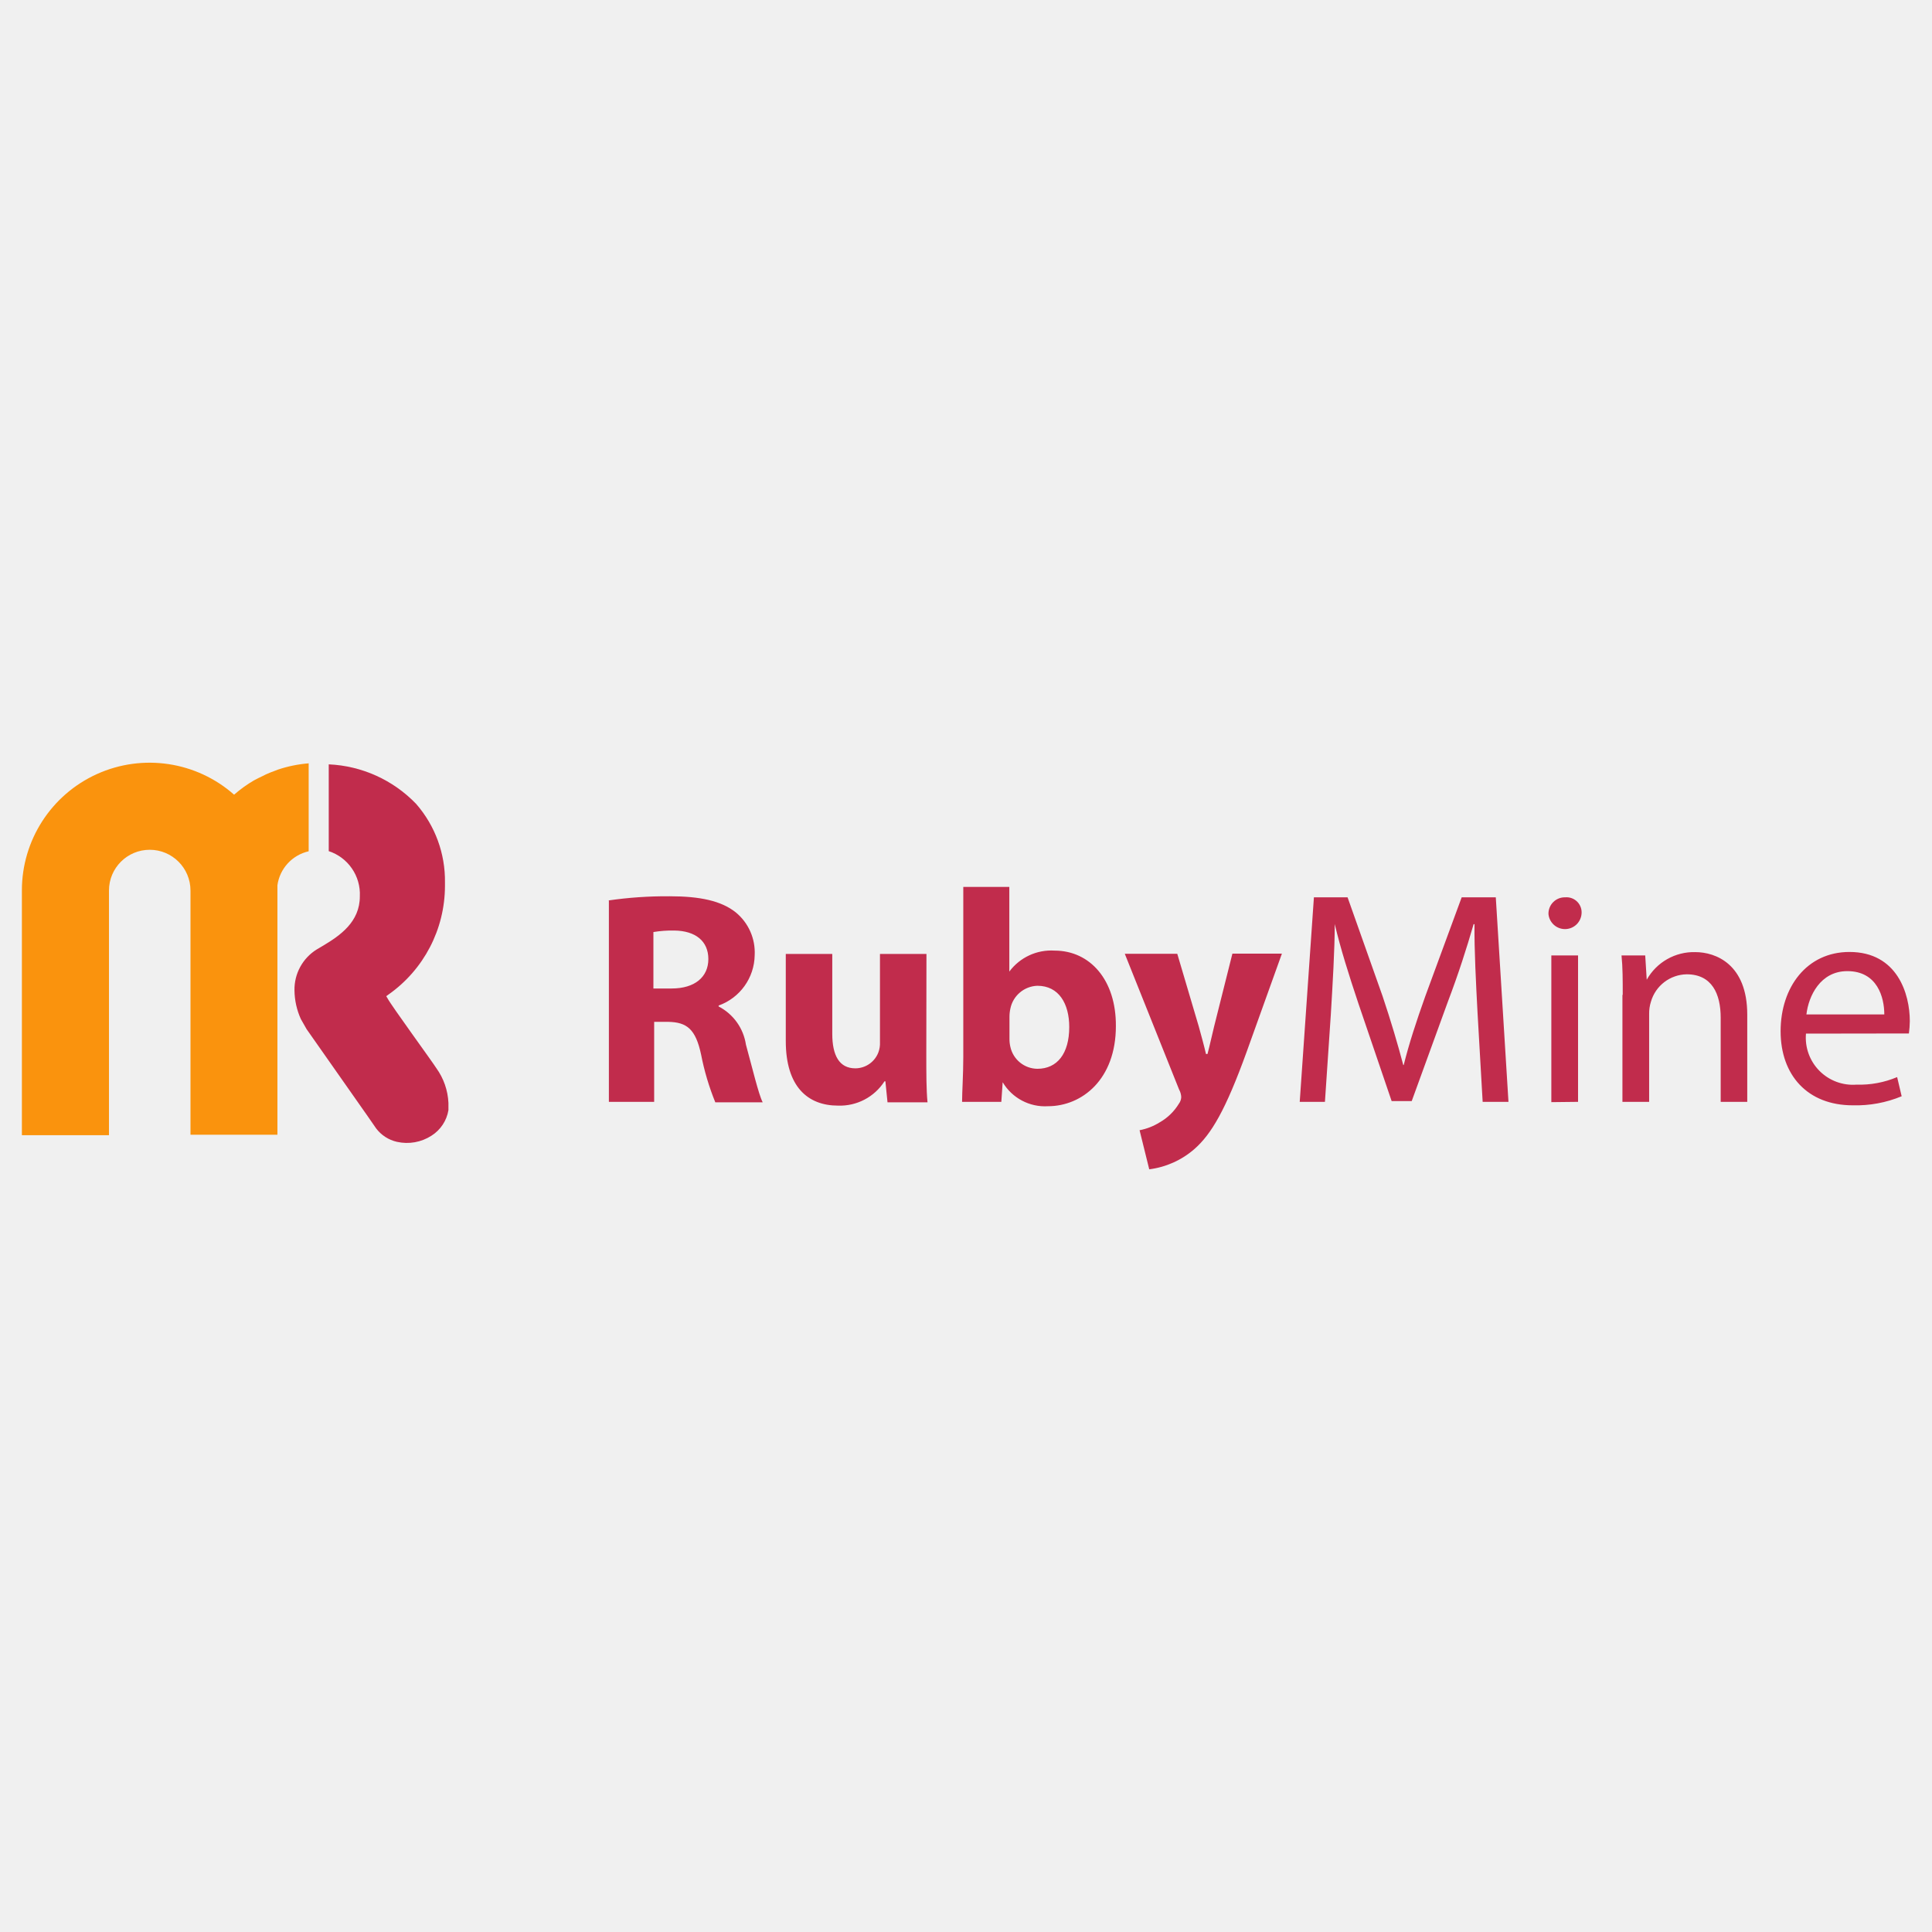
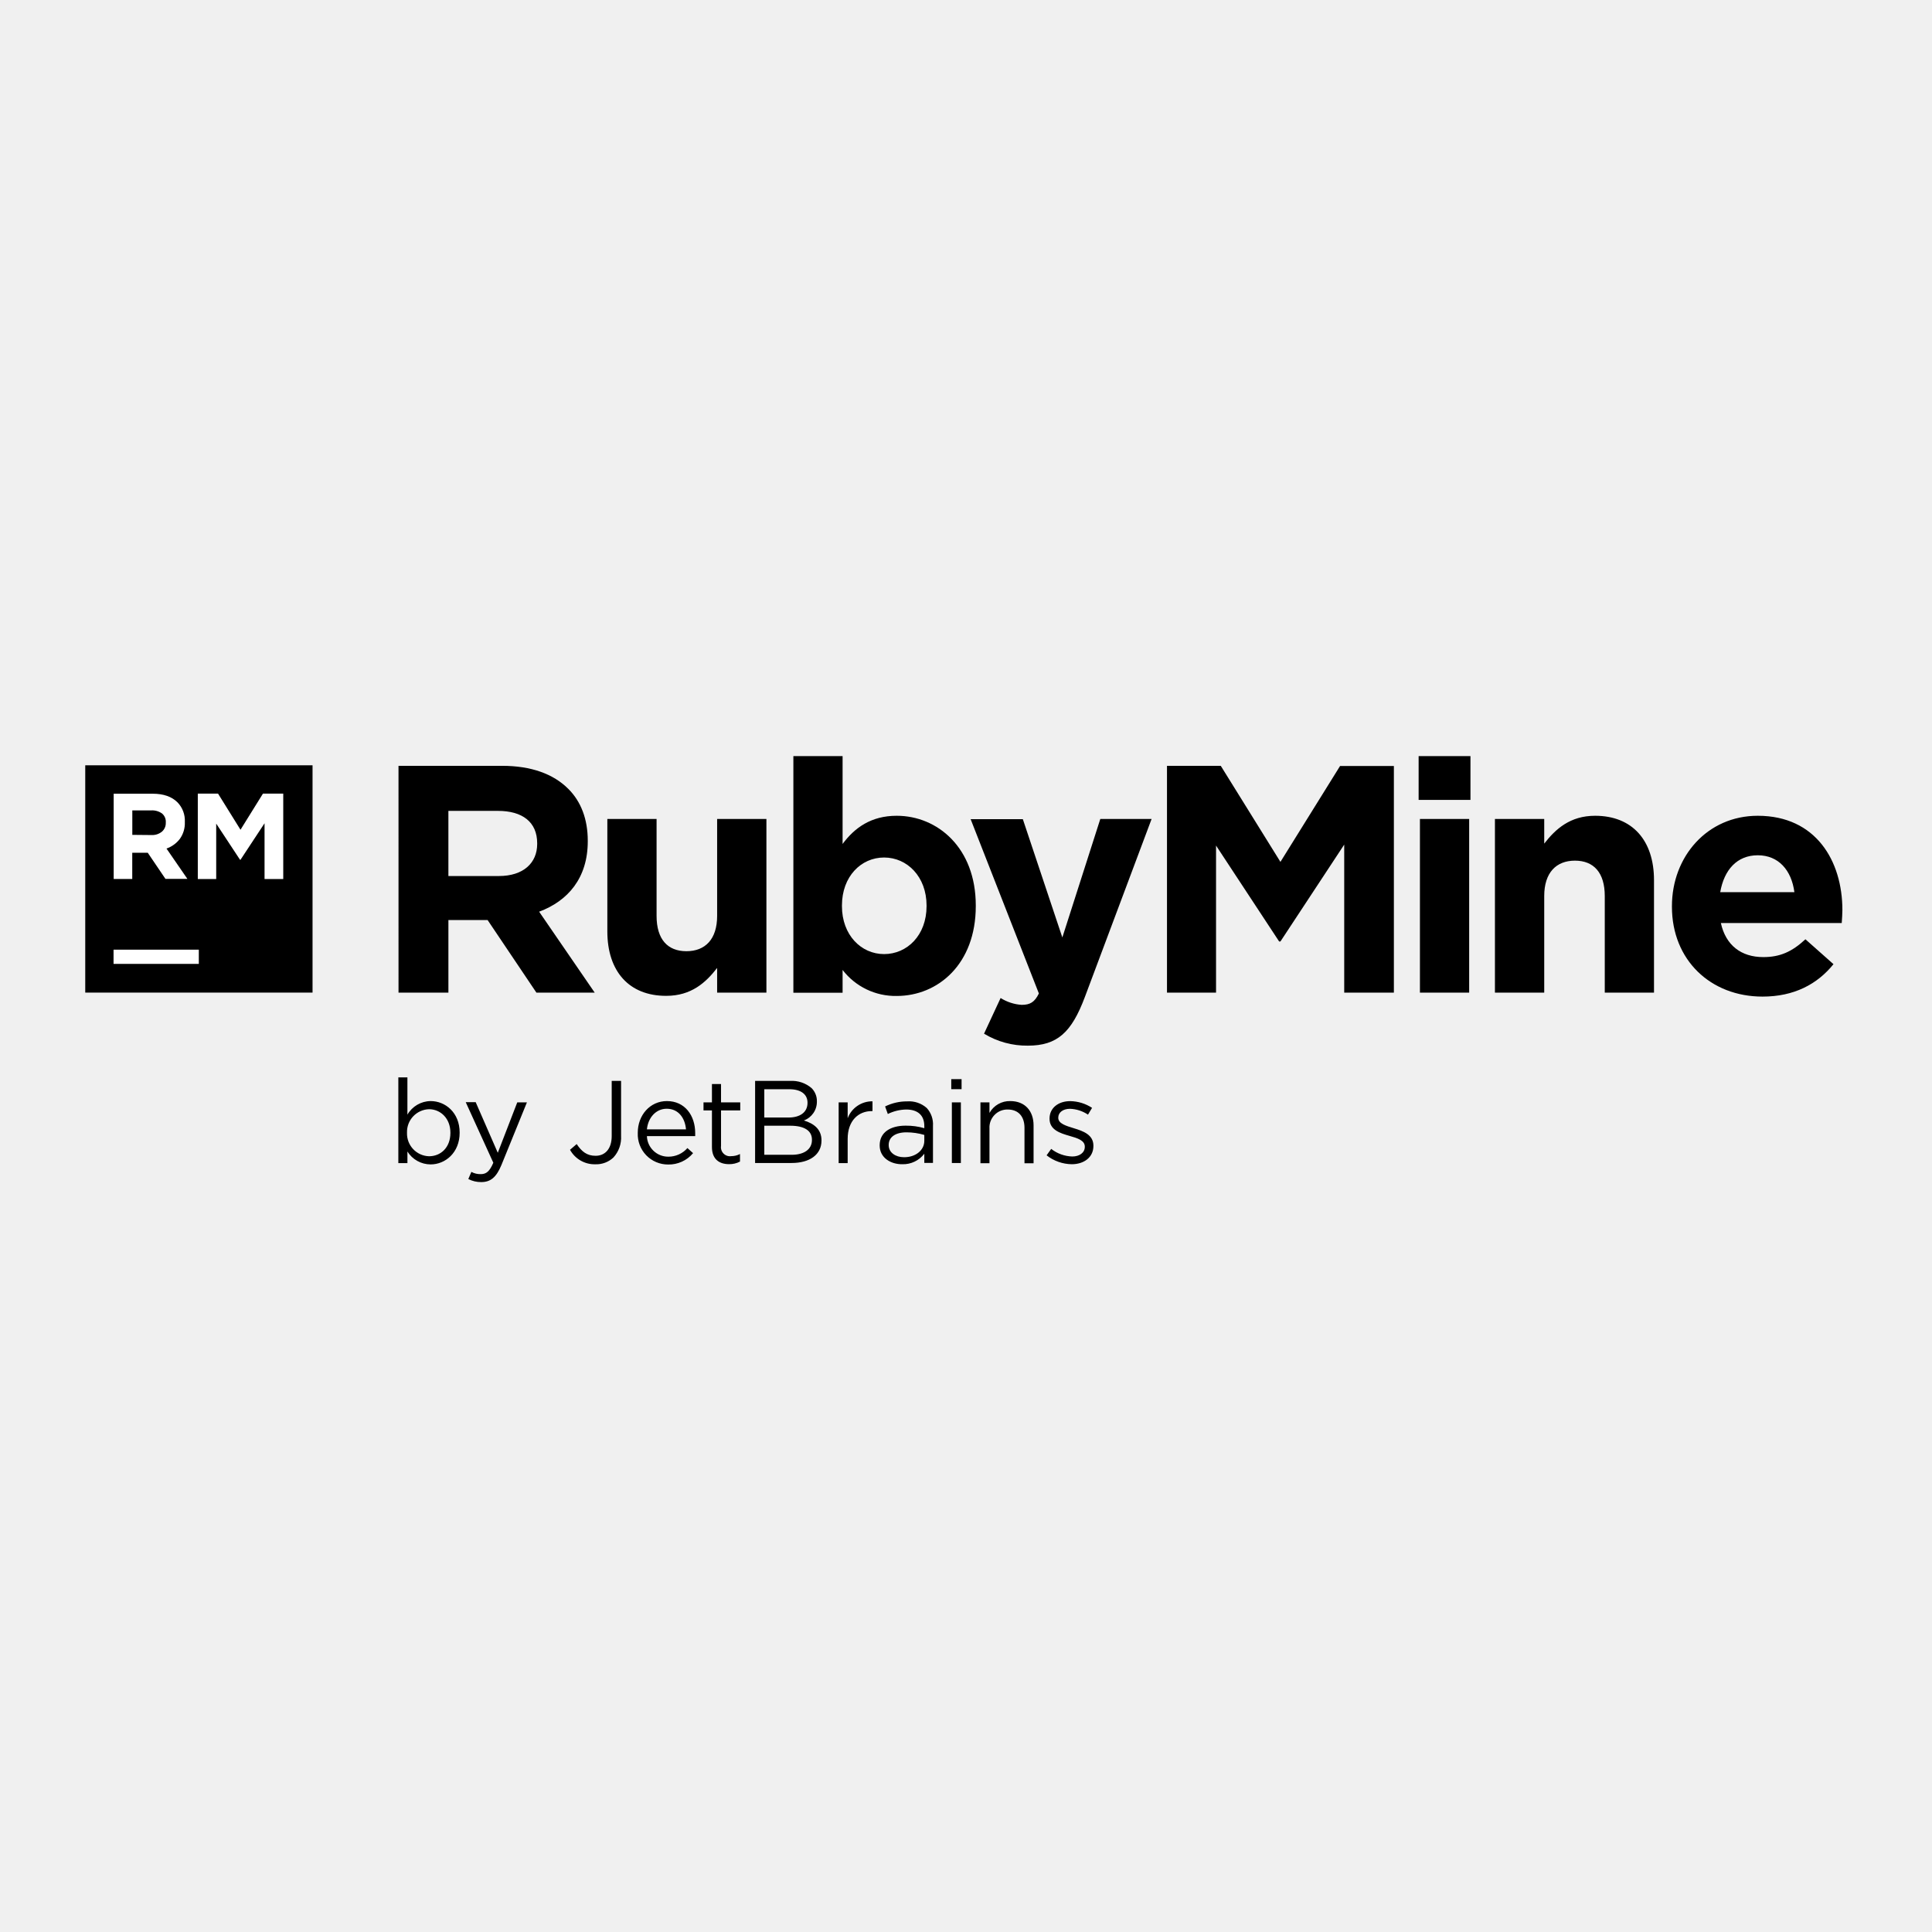
- <svg xmlns="http://www.w3.org/2000/svg" data-name="ruby mine" viewBox="0 0 128 128">
-   <path fill="#c12c4c" d="M40.29 59.66a26.92 26.92 0 014.08-.28c2 0 3.42.3 4.38 1.07A3.44 3.44 0 0150 63.28a3.6 3.6 0 01-2.39 3.34v.06a3.42 3.42 0 011.81 2.53c.42 1.53.84 3.3 1.11 3.82h-3.14a17 17 0 01-.94-3.16c-.36-1.69-.94-2.15-2.19-2.17h-.92V73h-3V59.66zm3 5.83h1.21c1.53 0 2.43-.76 2.43-1.95s-.85-1.87-2.25-1.89a7.64 7.64 0 00-1.39.1zM61.37 69.87c0 1.29 0 2.33.08 3.16H58.8l-.14-1.39h-.06a3.51 3.51 0 01-3.08 1.61c-2 0-3.46-1.25-3.46-4.28V63.2h3.08v5.29c0 1.43.46 2.29 1.53 2.29a1.64 1.64 0 001.53-1.07 1.71 1.71 0 00.1-.66V63.2h3.08zM63.74 73c0-.64.08-1.83.08-2.93V58.76h3.05v5.61a3.46 3.46 0 013-1.39c2.35 0 4.08 1.95 4.06 5 0 3.54-2.25 5.31-4.5 5.31a3.26 3.26 0 01-3-1.59l-.09 1.3zm3.14-4.18a2.23 2.23 0 00.06.54 1.85 1.85 0 001.79 1.45c1.31 0 2.11-1 2.11-2.77 0-1.53-.68-2.73-2.11-2.73a1.89 1.89 0 00-1.79 1.51 2.53 2.53 0 00-.06.56zM78 63.2l1.42 4.8c.16.58.36 1.31.48 1.83h.1c.14-.52.3-1.27.44-1.83l1.21-4.82h3.28l-2.33 6.49c-1.41 3.9-2.35 5.47-3.46 6.45a5.63 5.63 0 01-3 1.35l-.64-2.59a3.87 3.87 0 001.33-.52 3.51 3.51 0 001.27-1.23.79.79 0 00.16-.44 1.11 1.11 0 00-.14-.5l-3.6-9H78zM97.89 67.08c-.1-1.89-.22-4.16-.2-5.85h-.06c-.46 1.59-1 3.28-1.71 5.15l-2.39 6.57H92.2L90 66.49c-.64-1.91-1.19-3.66-1.57-5.27 0 1.69-.14 4-.26 6L87.78 73h-1.67l.94-13.55h2.23L91.6 66c.56 1.67 1 3.16 1.37 4.56H93c.34-1.37.82-2.85 1.43-4.56l2.41-6.55h2.26L99.94 73h-1.71zM104.78 60.56a1.1 1.1 0 01-2.19 0 1.08 1.08 0 011.11-1.11 1 1 0 011.08 1.11zm-2 12.46V63.3h1.77V73zM107.51 65.93c0-1 0-1.83-.08-2.63H109l.1 1.61a3.58 3.58 0 013.22-1.83c1.35 0 3.44.8 3.44 4.14V73H114v-5.58c0-1.57-.58-2.87-2.25-2.87a2.51 2.51 0 00-2.37 1.81 2.55 2.55 0 00-.12.82V73h-1.77v-7.1zM119.65 68.48a3.12 3.12 0 003.35 3.38 6.4 6.4 0 002.69-.5l.3 1.27a7.88 7.88 0 01-3.24.6c-3 0-4.78-2-4.78-4.91s1.73-5.25 4.56-5.25c3.18 0 4 2.79 4 4.58a6.82 6.82 0 01-.06.82zm5.19-1.27c0-1.13-.46-2.87-2.45-2.87-1.79 0-2.57 1.65-2.71 2.87zM28.91 70.77c-.29-.46-3-4.17-3.23-4.62l-.09-.15.15-.11a8.81 8.81 0 003.74-7.18v-.24a7.75 7.75 0 00-1.91-5.21 8.56 8.56 0 00-5.79-2.62v5.75a3 3 0 012.06 3c0 1.69-1.31 2.59-2.41 3.25l-.44.26a3.12 3.12 0 00-1.48 2.72 4.74 4.74 0 00.42 1.89l.38.67 4 5.7.07.1.54.78a2.39 2.39 0 001.38.89 3 3 0 002.29-.41 2.48 2.48 0 001.12-1.69v-.48a4.27 4.27 0 00-.8-2.3z" />
-   <path fill="#fa930d" d="M20.49 50.57a8.52 8.52 0 00-2.08.42l-.18.07c-.2.07-.4.15-.6.24l-.22.11c-.2.1-.39.18-.58.29a8.43 8.43 0 00-1.32.95A8.46 8.46 0 001.45 59v16.21h5.77V59a2.7 2.7 0 015.4 0v16.18h5.76V59a2 2 0 010-.21v-.14a2.69 2.69 0 012.07-2.25v-5.83z" />
+ <svg xmlns="http://www.w3.org/2000/svg" viewBox="0 0 128 128">
+   <path d="M5.648 50.703h15.059v15.059H5.648Zm0 0" />
+   <path fill="#fff" d="M7.523 62.918h5.649v.941H7.523Zm5.582-10.34h1.34l1.489 2.395 1.488-2.395h1.344v5.66h-1.239v-3.695l-1.593 2.418h-.032l-1.578-2.395v3.672h-1.219Zm-5.574.008h2.582c.719 0 1.266.191 1.649.574.332.344.508.813.484 1.29v.019c.016.398-.101.793-.336 1.117a1.923 1.923 0 0 1-.879.633l1.383 2.008h-1.453l-1.172-1.73H8.762v1.737h-1.23Zm2.508 2.738c.254.012.5-.07.695-.23a.741.741 0 0 0 .25-.578v-.02a.707.707 0 0 0-.25-.601 1.122 1.122 0 0 0-.718-.204h-1.25v1.621Zm0 0" />
+   <path d="M26.402 50.738h6.871c1.91 0 3.391.535 4.38 1.528.84.836 1.288 2.007 1.288 3.433v.043c0 2.426-1.312 3.95-3.222 4.66l3.683 5.364H35.54l-3.234-4.809h-2.598v4.809h-3.305Zm6.653 7.301c1.613 0 2.535-.86 2.535-2.125v-.043c0-1.418-.988-2.148-2.598-2.148h-3.285v4.316Zm7.183 3.668v-7.45H43.5v6.423c0 1.547.727 2.34 1.977 2.34 1.246 0 2.035-.793 2.035-2.34v-6.422h3.265v11.508h-3.265v-1.637c-.75.969-1.715 1.848-3.371 1.848-2.465.007-3.903-1.625-3.903-4.27Zm15.586 2.555v1.508h-3.261V50.094h3.261v5.82c.797-1.074 1.89-1.867 3.586-1.867 2.684 0 5.238 2.101 5.238 5.945v.043c0 3.844-2.507 5.95-5.238 5.95a4.424 4.424 0 0 1-3.586-1.723Zm5.563-4.227v-.043c0-1.91-1.285-3.18-2.813-3.18-1.527 0-2.793 1.258-2.793 3.18v.043c0 1.91 1.27 3.176 2.793 3.176 1.524 0 2.813-1.242 2.813-3.176Zm0 0" />
+   <path d="M72.898 54.258h3.399l-4.422 11.797c-.879 2.343-1.824 3.222-3.777 3.222a5.466 5.466 0 0 1-2.903-.793l1.098-2.363c.422.266.902.422 1.394.453.56 0 .86-.176 1.141-.754l-4.52-11.547h3.458l2.617 7.836Zm4.418-3.52h3.563l3.953 6.364 3.95-6.352h3.566v15.016h-3.29v-9.809l-4.226 6.418h-.086l-4.18-6.355v9.746h-3.25Zm16.672-.644h3.434v2.902h-3.434Zm.086 4.164h3.262v11.508h-3.262Zm4.969 0h3.266v1.633c.75-.965 1.714-1.844 3.37-1.844 2.466 0 3.903 1.629 3.903 4.266v7.453h-3.262v-6.403c0-1.547-.73-2.343-1.976-2.343-1.242 0-2.035.796-2.035 2.343v6.403h-3.266Zm11.727 5.82v-.043c0-3.285 2.34-5.988 5.687-5.988 3.844 0 5.606 2.984 5.606 6.246 0 .25-.024.559-.043.86h-8.008c.324 1.48 1.351 2.257 2.812 2.257 1.094 0 1.89-.344 2.79-1.18l1.859 1.649c-1.075 1.332-2.618 2.148-4.7 2.148-3.449 0-6.003-2.43-6.003-5.949Zm8.113-.969c-.192-1.457-1.051-2.445-2.426-2.445-1.375 0-2.23.965-2.488 2.445Zm-91.89 17.18v.77h-.602v-5.68h.601v2.469a1.8 1.8 0 0 1 1.54-.899c.964 0 1.921.754 1.921 2.086v.016c0 1.316-.95 2.094-1.922 2.094-.625 0-1.21-.325-1.539-.856Zm2.847-1.23v-.016c0-.95-.656-1.555-1.418-1.555a1.507 1.507 0 0 0-1.457 1.547v.016a1.506 1.506 0 0 0 1.457 1.554c.777 0 1.418-.574 1.418-1.546Zm4.43-2.024h.64l-1.687 4.145c-.344.836-.735 1.136-1.34 1.136a1.805 1.805 0 0 1-.856-.203l.203-.472c.192.105.41.156.63.148.359 0 .581-.187.824-.754l-1.829-4.015h.66l1.465 3.355Zm3.496 3.14.441-.378c.336.5.676.777 1.254.777.617 0 1.066-.445 1.066-1.308v-3.653h.621v3.64a1.95 1.95 0 0 1-.503 1.43c-.32.305-.754.47-1.2.454a1.86 1.86 0 0 1-1.68-.961Zm4.488-1.116v-.016c0-1.16.812-2.094 1.93-2.094 1.187 0 1.875.95 1.875 2.125.004.063.004.13 0 .196h-3.2a1.41 1.41 0 0 0 1.418 1.363 1.66 1.66 0 0 0 1.266-.57l.375.335a2.09 2.09 0 0 1-1.656.754 2.007 2.007 0 0 1-1.453-.617 2.014 2.014 0 0 1-.555-1.476Zm3.195-.235c-.062-.73-.48-1.367-1.281-1.367-.703 0-1.23.582-1.309 1.367Zm1.719 1.168v-2.426h-.559v-.53h.559V71.82h.602v1.215h1.273v.531H47.77v2.36a.59.59 0 0 0 .171.504.587.587 0 0 0 .504.168c.203 0 .403-.047.582-.141v.5a1.494 1.494 0 0 1-.722.172c-.645 0-1.137-.32-1.137-1.137Zm2.86-4.379h2.32a2 2 0 0 1 1.425.48c.227.231.356.548.348.872v.015a1.317 1.317 0 0 1-.863 1.254c.644.196 1.168.567 1.168 1.317v.015c0 .934-.785 1.485-1.977 1.485h-2.422Zm3.472 1.438c0-.54-.426-.887-1.207-.887h-1.656v1.875h1.61c.737 0 1.253-.332 1.253-.973Zm-1.145 1.531h-1.718v1.926h1.816c.824 0 1.34-.367 1.34-.977v-.015c.008-.594-.488-.934-1.438-.934Zm3.208-1.547h.597v1.05a1.734 1.734 0 0 1 1.645-1.12v.648h-.051c-.875 0-1.594.63-1.594 1.84v1.606h-.597Zm2.718 2.856v-.016c0-.848.703-1.297 1.719-1.297.422-.004.836.05 1.238.168v-.14c0-.723-.441-1.098-1.199-1.098-.422.008-.84.11-1.219.297l-.18-.5c.454-.223.954-.34 1.462-.336.476-.035.945.125 1.3.441.29.32.438.746.41 1.176v2.46h-.574v-.609a1.762 1.762 0 0 1-1.453.696c-.75.012-1.504-.414-1.504-1.242Zm2.957-.309v-.39a4.164 4.164 0 0 0-1.18-.172c-.753 0-1.18.328-1.18.835v.012c0 .504.47.801 1.005.801.758.012 1.355-.45 1.355-1.086Zm1.785-4.086h.684v.664h-.684Zm.04 1.54h.597v4.015h-.597Zm1.894 0h.598v.698c.277-.496.808-.8 1.379-.785.972 0 1.543.653 1.543 1.614v2.507h-.602v-2.347c0-.754-.402-1.215-1.113-1.215a1.174 1.174 0 0 0-.875.363c-.23.238-.352.563-.332.89v2.305h-.598Zm4.383 3.507.305-.426c.398.313.886.488 1.394.504.484 0 .832-.254.832-.64v-.016c0-.406-.476-.559-1.004-.707-.629-.18-1.332-.399-1.332-1.137v-.016c0-.695.578-1.152 1.371-1.152a2.714 2.714 0 0 1 1.446.445l-.27.45a2.272 2.272 0 0 0-1.191-.387c-.477 0-.778.25-.778.582v.016c0 .379.5.527 1.035.691.622.188 1.293.43 1.293 1.152v.024c0 .754-.632 1.207-1.433 1.207a2.754 2.754 0 0 1-1.668-.59Zm0 0" />
</svg>
